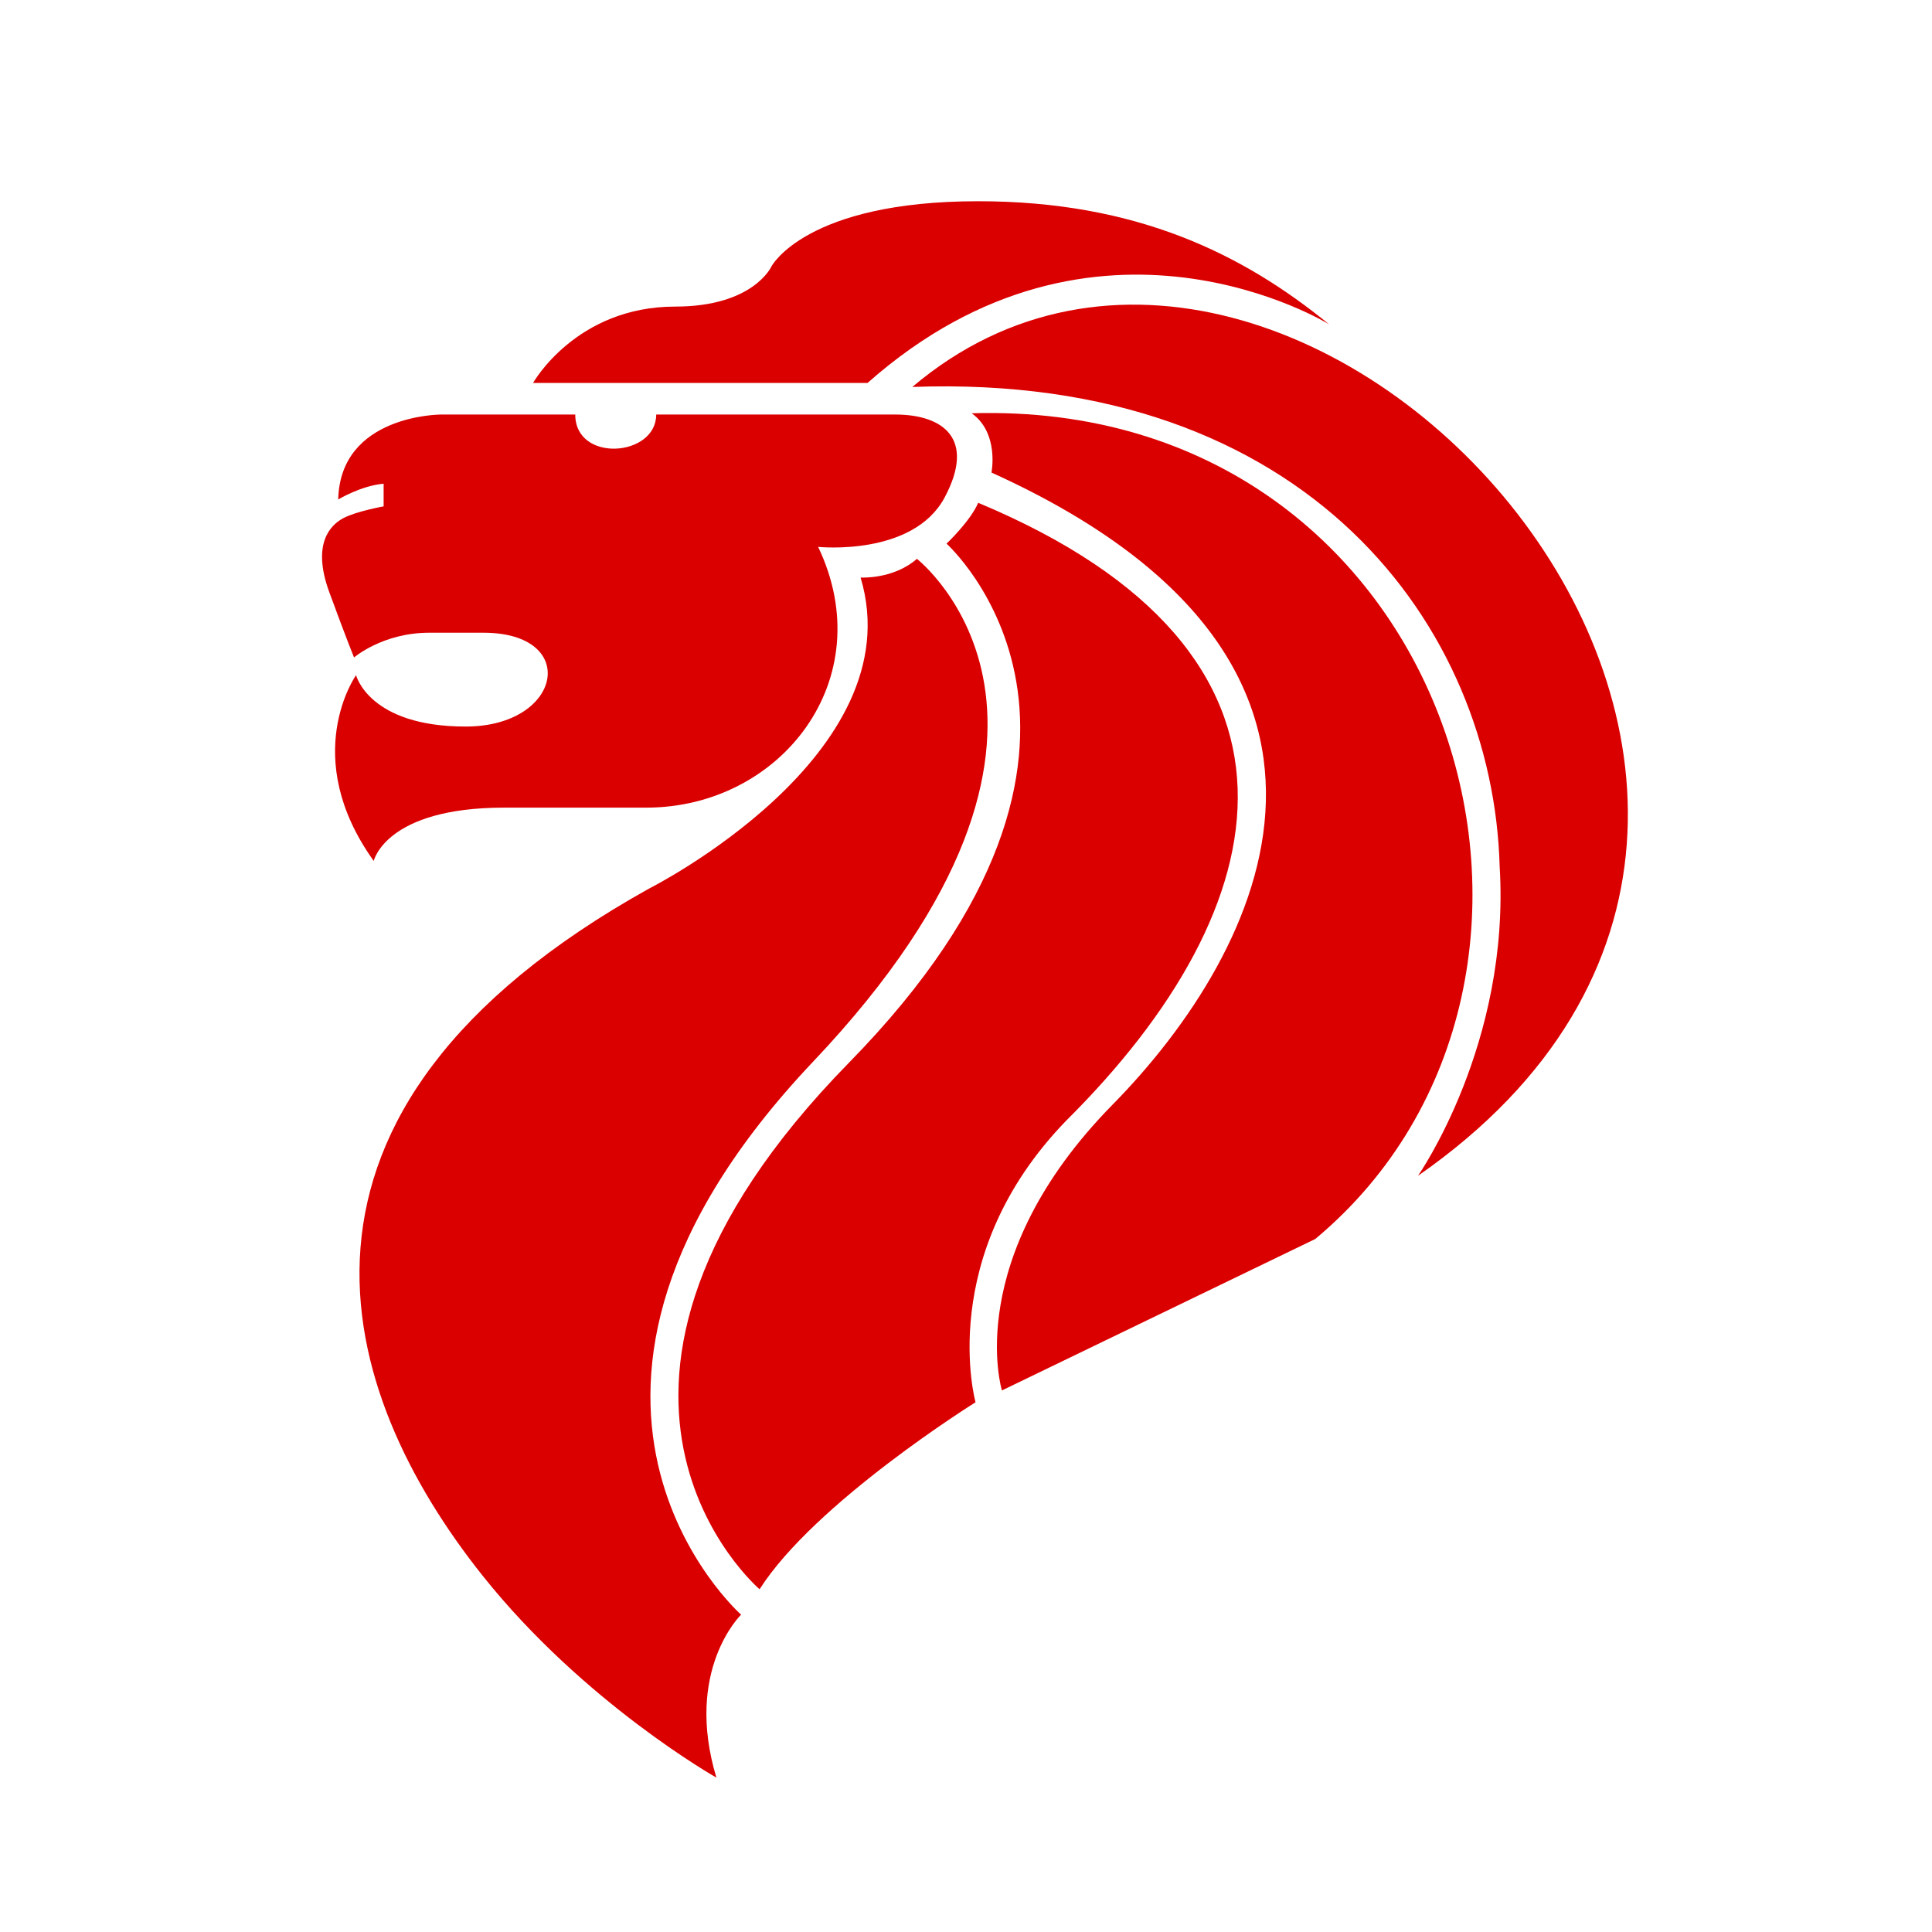
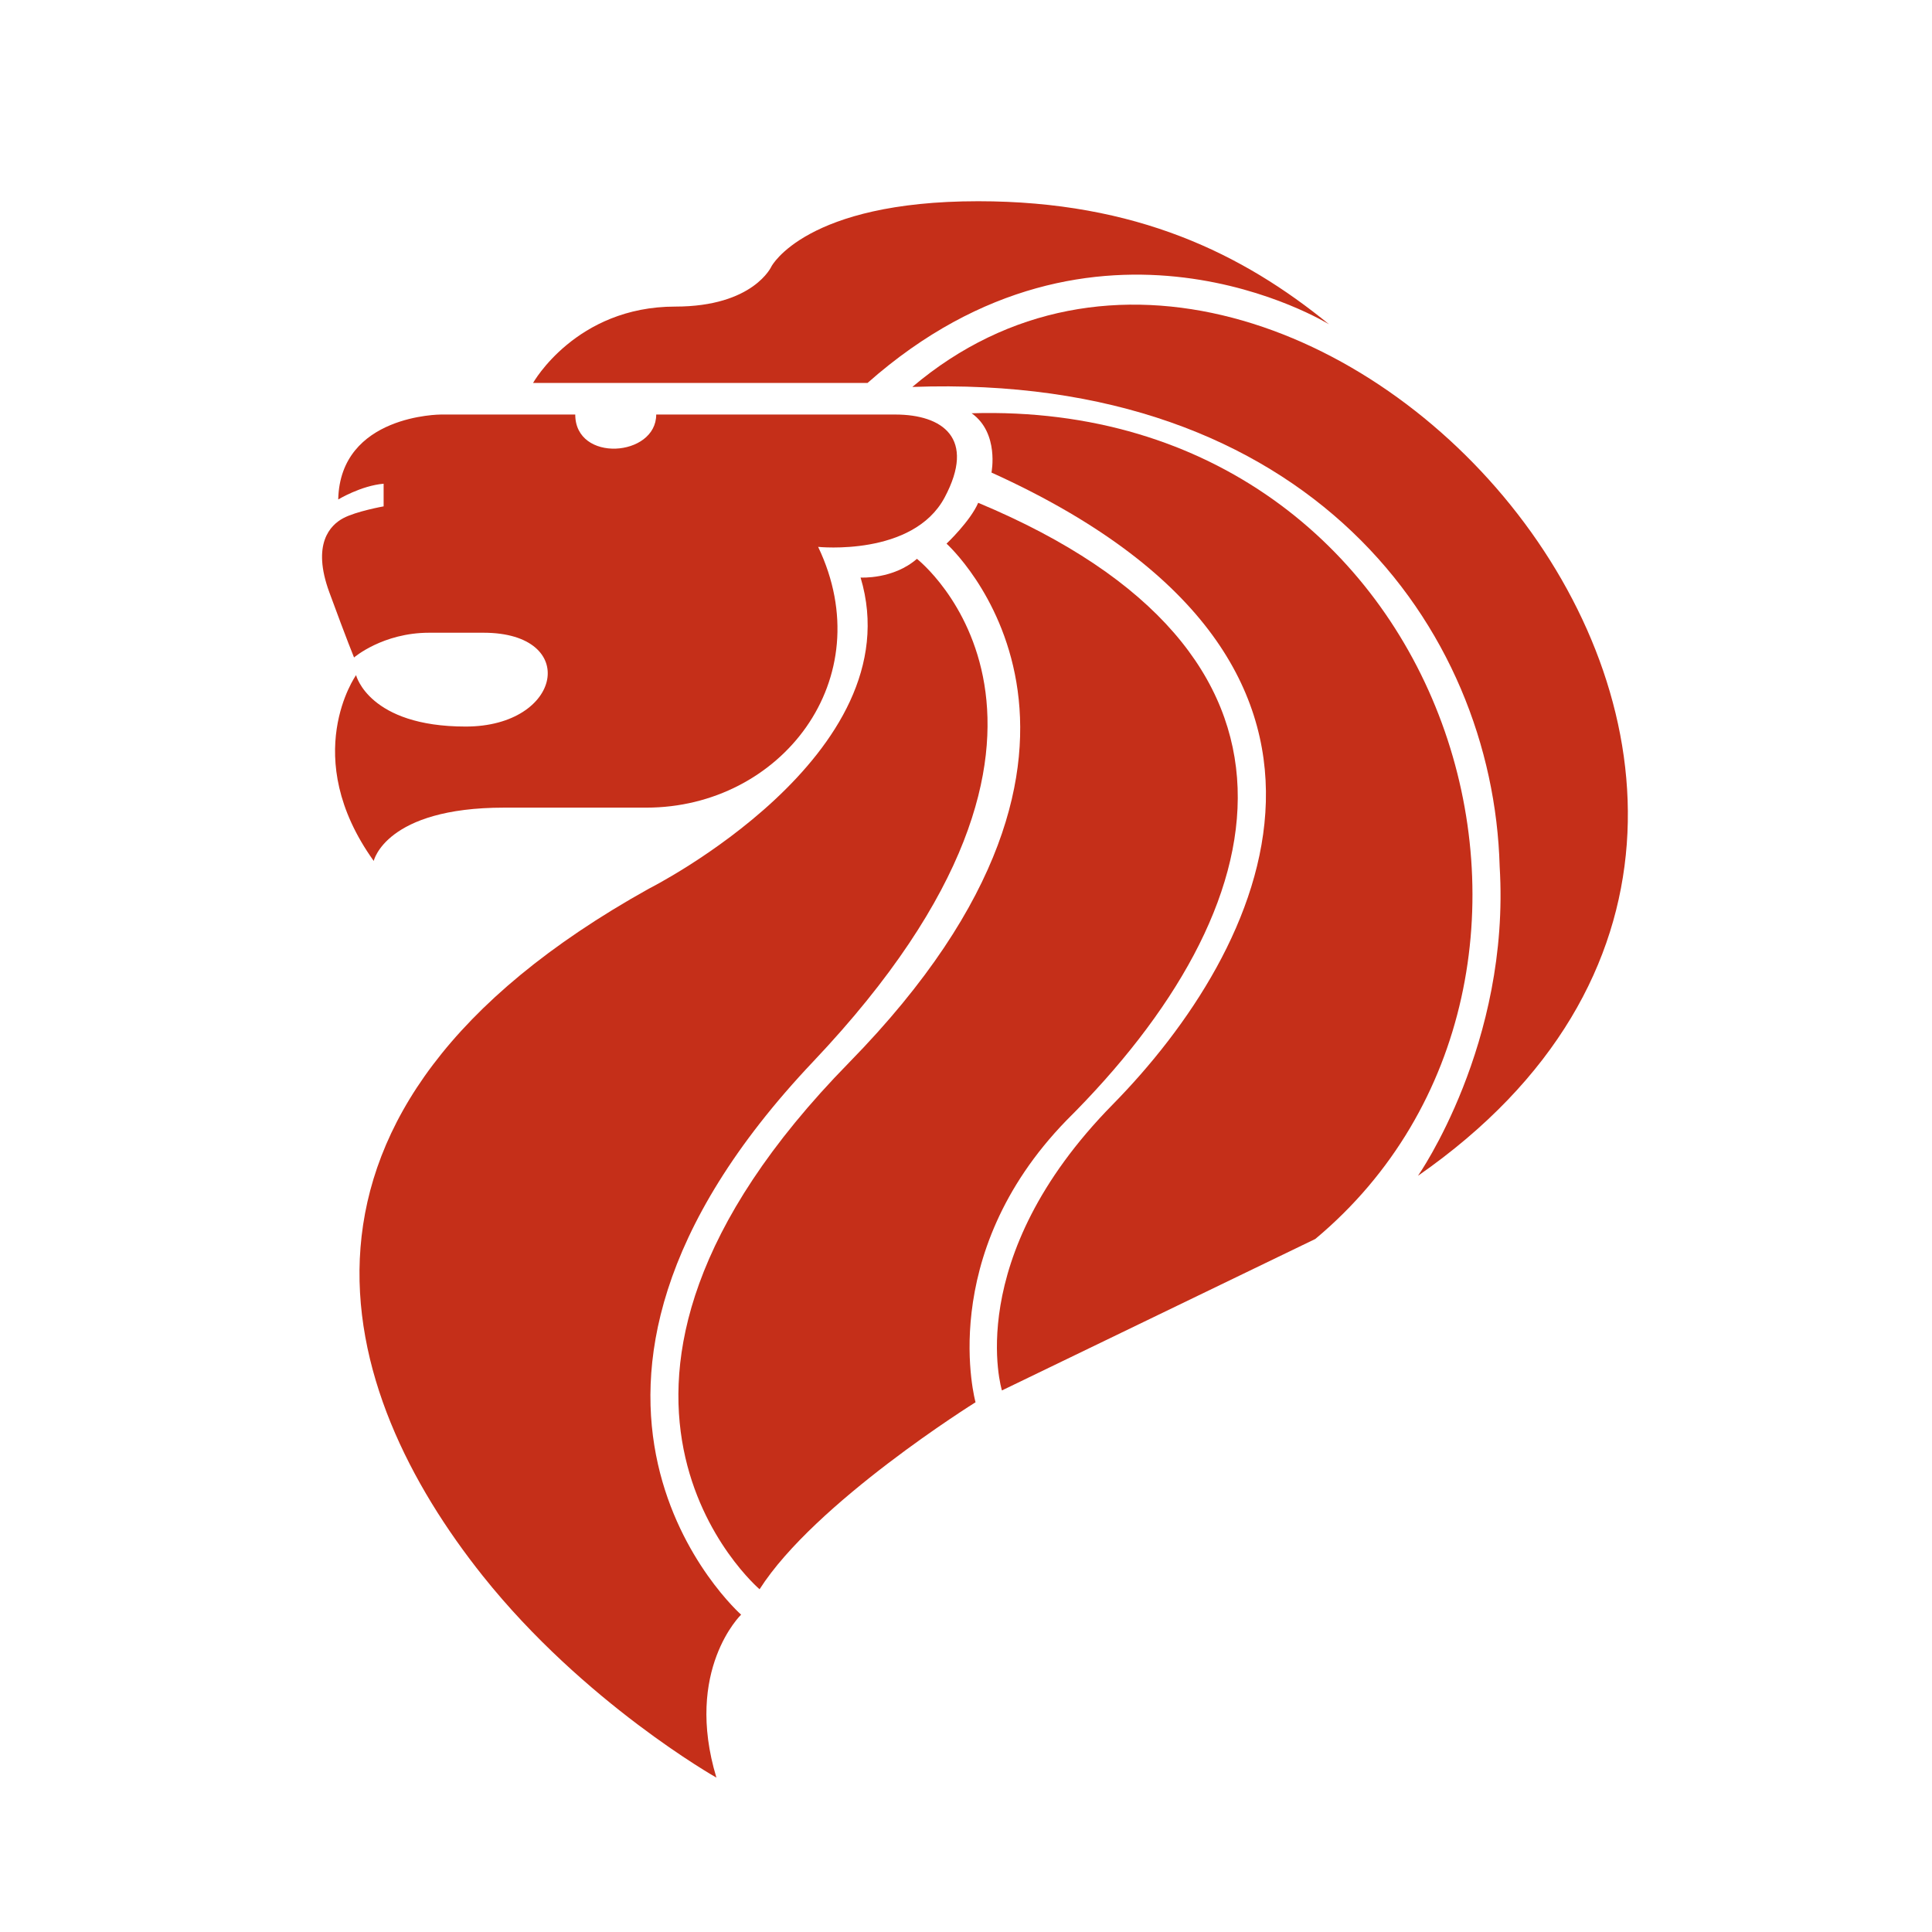
<svg xmlns="http://www.w3.org/2000/svg" version="1.1" width="32" height="32" viewBox="0 0 32 32">
-   <path fill="#db0000" d="M5.896 11.185c0 0-0.949 1.341 0.294 3.075 0 0 0.196-0.883 2.159-0.883h2.356c2.225 0 3.893-2.126 2.846-4.319 0 0 1.57 0.164 2.095-0.818 0.523-0.981-0.033-1.374-0.818-1.374h-3.959c0 0.704-1.341 0.802-1.341 0h-2.225c0 0-1.669 0-1.701 1.407 0 0 0.377-0.229 0.752-0.261v0.375c0 0-0.458 0.082-0.671 0.197-0.212 0.114-0.523 0.425-0.228 1.227 0.294 0.801 0.409 1.079 0.409 1.079s0.475-0.41 1.244-0.41h0.9c1.602 0 1.308 1.554-0.295 1.554s-1.815-0.85-1.815-0.85z" />
-   <path fill="#db0000" d="M14.255 9.566c0 0 0.54 0.033 0.932-0.31 0 0 3.55 2.765-1.717 8.326-5.268 5.562-1.195 9.162-1.195 9.162s-0.948 0.915-0.409 2.699c0 0-2.191-1.237-3.867-3.338-2.422-3.036-3.902-7.681 2.749-11.386 0 0 4.389-2.208 3.506-5.153z" />
-   <path fill="#db0000" d="M8.829 6.343c0 0 0.709-1.265 2.355-1.265 1.298 0 1.594-0.666 1.594-0.666s0.566-1.079 3.424-1.079c2.619 0 4.384 0.873 5.812 2.039 0 0-3.85-2.388-7.645 0.971h-5.54z" />
-   <path fill="#db0000" d="M24.839 14.348c-0.109-3.948-3.163-8.179-9.728-7.939 6.413-5.431 17.537 6.695 8.375 13.066 0 0 1.533-2.186 1.353-5.126z" />
-   <path fill="#db0000" d="M16.093 6.845c8.005-0.24 10.863 9.357 5.693 13.676l-5.191 2.509c0 0-0.676-2.181 1.833-4.734 2.509-2.551 4.929-7.328-2.006-10.469 0 0 0.131-0.654-0.327-0.981z" />
-   <path fill="#db0000" d="M15.678 9.004c0 0 0.393-0.371 0.524-0.676 5.954 2.486 5.017 6.697 1.461 10.23-2.181 2.246-1.505 4.668-1.505 4.668s-2.66 1.657-3.577 3.097c0 0-3.852-3.28 1.483-8.724 5.235-5.344 1.614-8.594 1.614-8.594z" />
+   <path fill="#C52F19" d="M5.896 11.185c0 0-0.949 1.341 0.294 3.075 0 0 0.196-0.883 2.159-0.883h2.356c2.225 0 3.893-2.126 2.846-4.319 0 0 1.57 0.164 2.095-0.818 0.523-0.981-0.033-1.374-0.818-1.374h-3.959c0 0.704-1.341 0.802-1.341 0h-2.225c0 0-1.669 0-1.701 1.407 0 0 0.377-0.229 0.752-0.261v0.375c0 0-0.458 0.082-0.671 0.197-0.212 0.114-0.523 0.425-0.228 1.227 0.294 0.801 0.409 1.079 0.409 1.079s0.475-0.41 1.244-0.41h0.9c1.602 0 1.308 1.554-0.295 1.554s-1.815-0.85-1.815-0.85z" />
+   <path fill="#C52F19" d="M14.255 9.566c0 0 0.54 0.033 0.932-0.31 0 0 3.55 2.765-1.717 8.326-5.268 5.562-1.195 9.162-1.195 9.162s-0.948 0.915-0.409 2.699c0 0-2.191-1.237-3.867-3.338-2.422-3.036-3.902-7.681 2.749-11.386 0 0 4.389-2.208 3.506-5.153z" />
+   <path fill="#C52F19" d="M8.829 6.343c0 0 0.709-1.265 2.355-1.265 1.298 0 1.594-0.666 1.594-0.666s0.566-1.079 3.424-1.079c2.619 0 4.384 0.873 5.812 2.039 0 0-3.85-2.388-7.645 0.971h-5.54z" />
+   <path fill="#C52F19" d="M24.839 14.348c-0.109-3.948-3.163-8.179-9.728-7.939 6.413-5.431 17.537 6.695 8.375 13.066 0 0 1.533-2.186 1.353-5.126z" />
+   <path fill="#C52F19" d="M16.093 6.845c8.005-0.24 10.863 9.357 5.693 13.676l-5.191 2.509c0 0-0.676-2.181 1.833-4.734 2.509-2.551 4.929-7.328-2.006-10.469 0 0 0.131-0.654-0.327-0.981z" />
+   <path fill="#C52F19" d="M15.678 9.004c0 0 0.393-0.371 0.524-0.676 5.954 2.486 5.017 6.697 1.461 10.23-2.181 2.246-1.505 4.668-1.505 4.668s-2.66 1.657-3.577 3.097c0 0-3.852-3.28 1.483-8.724 5.235-5.344 1.614-8.594 1.614-8.594z" />
</svg>
